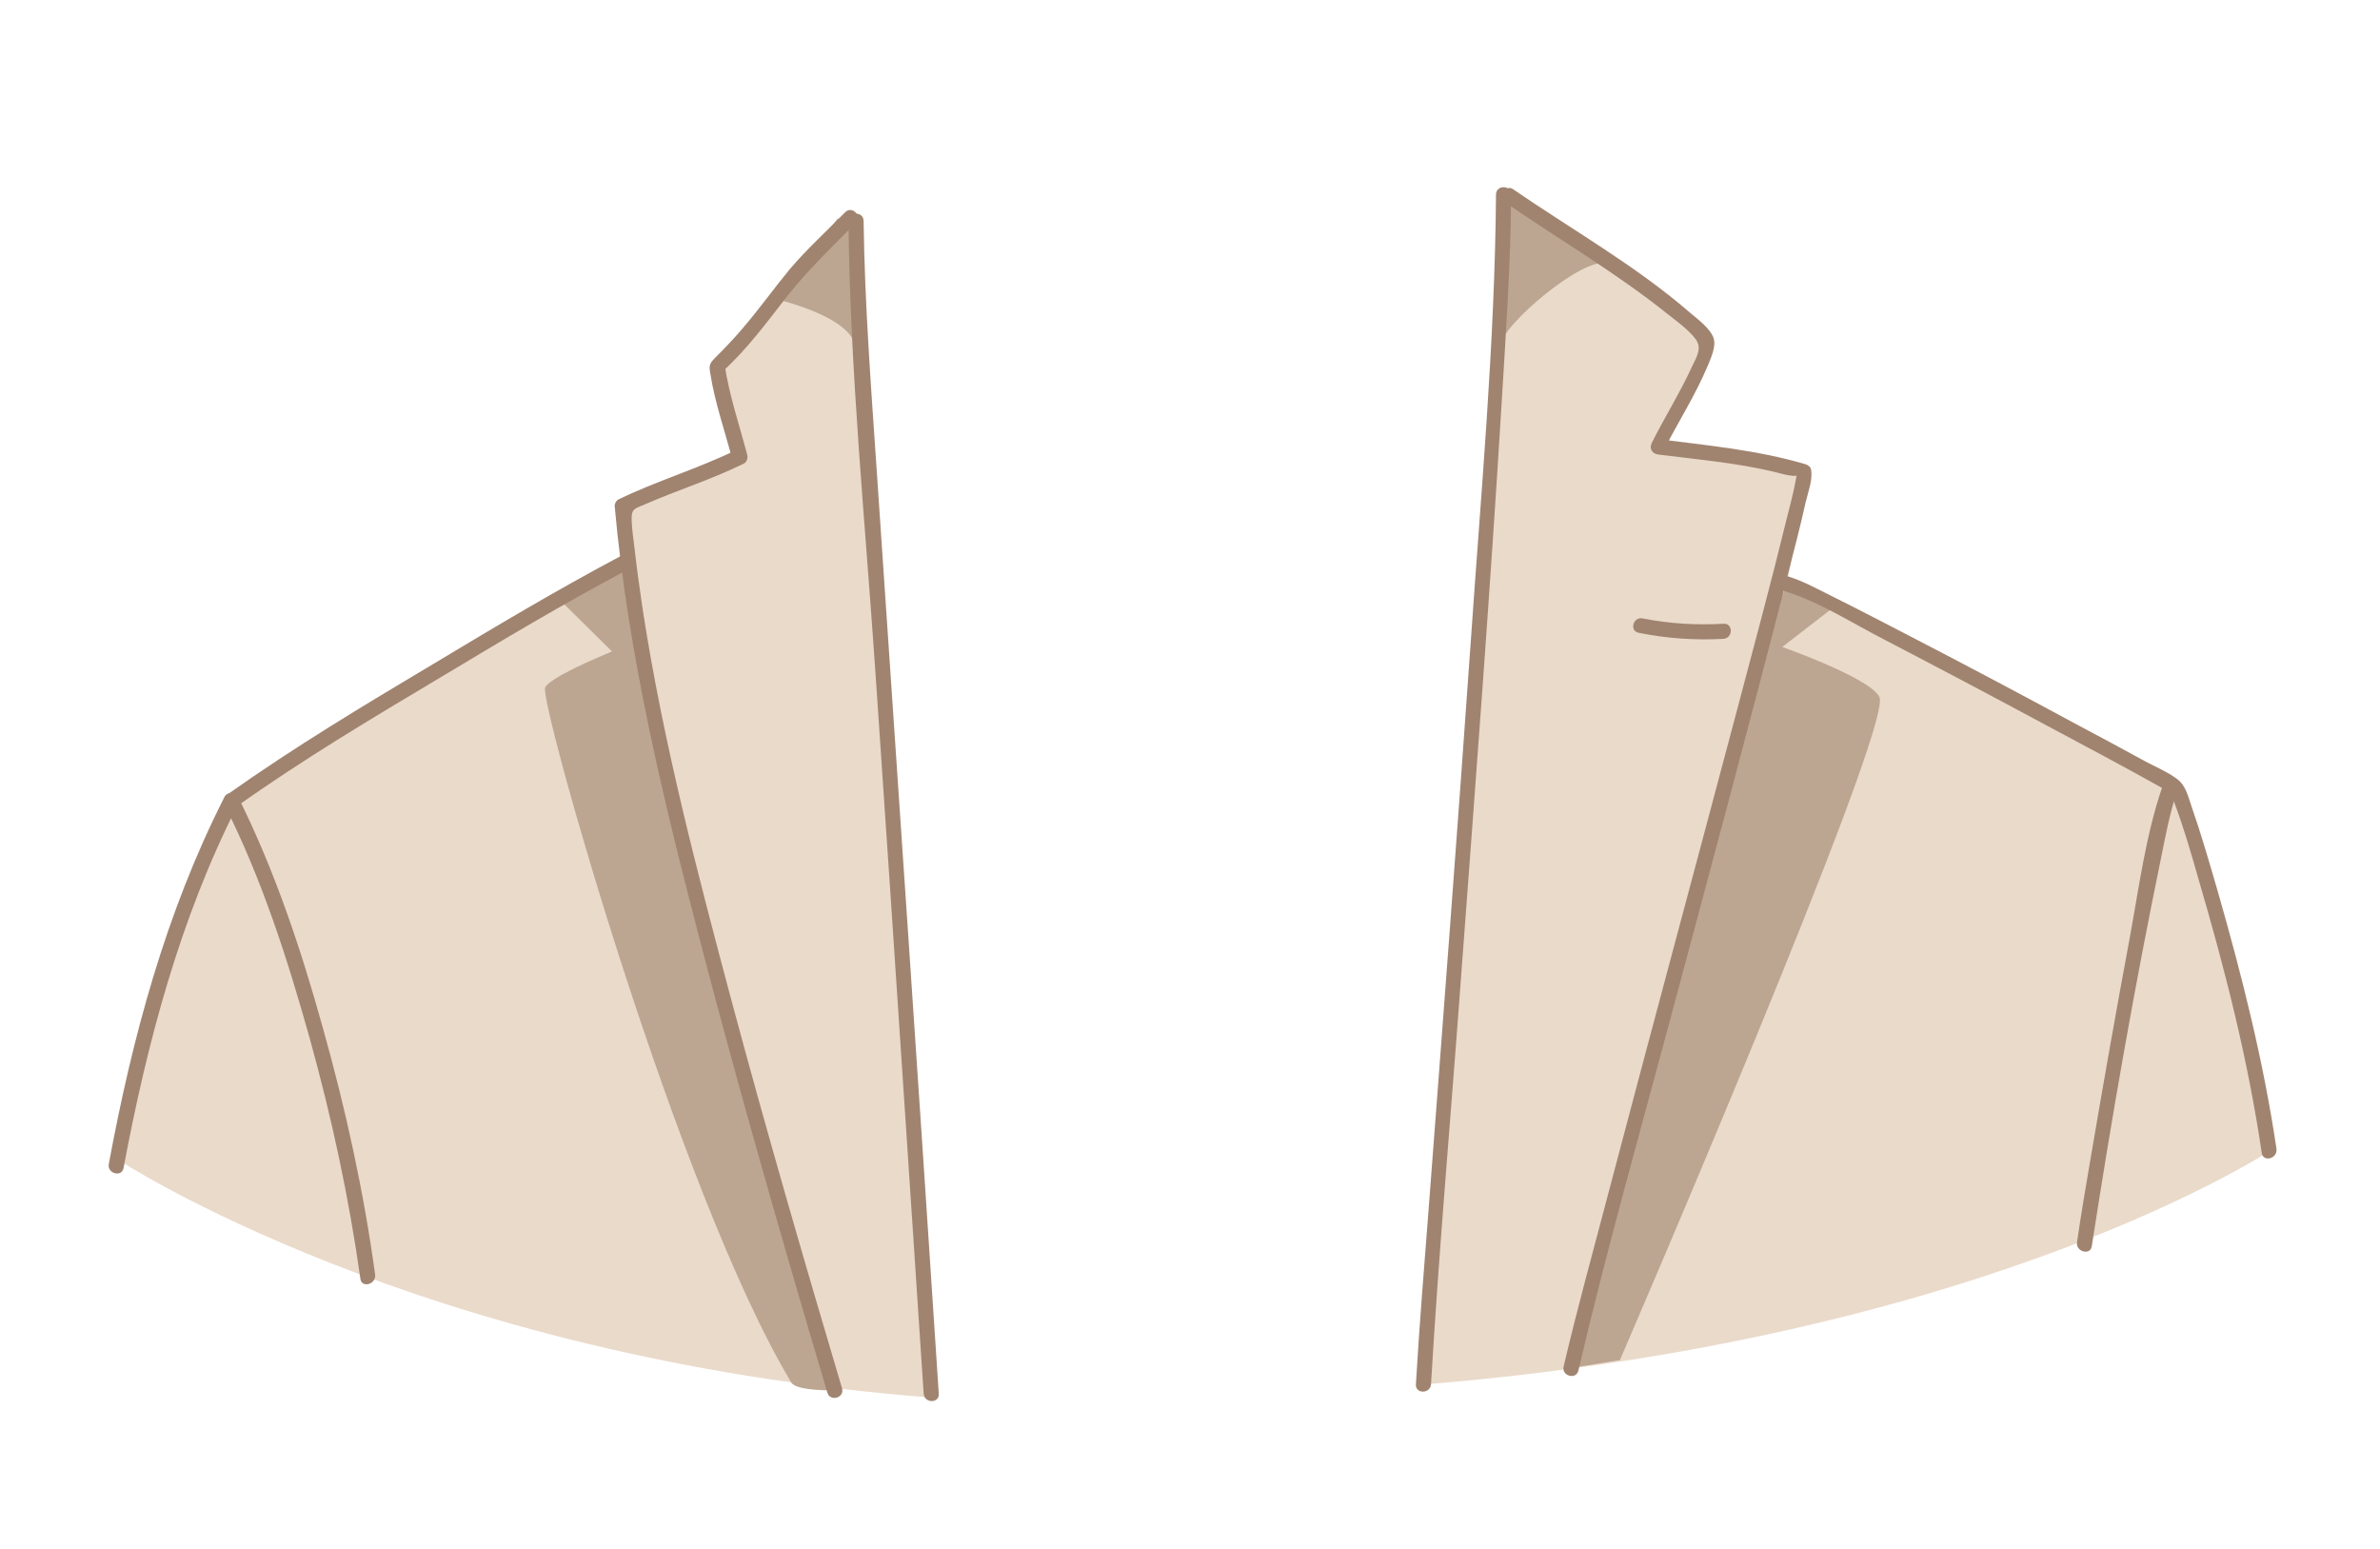
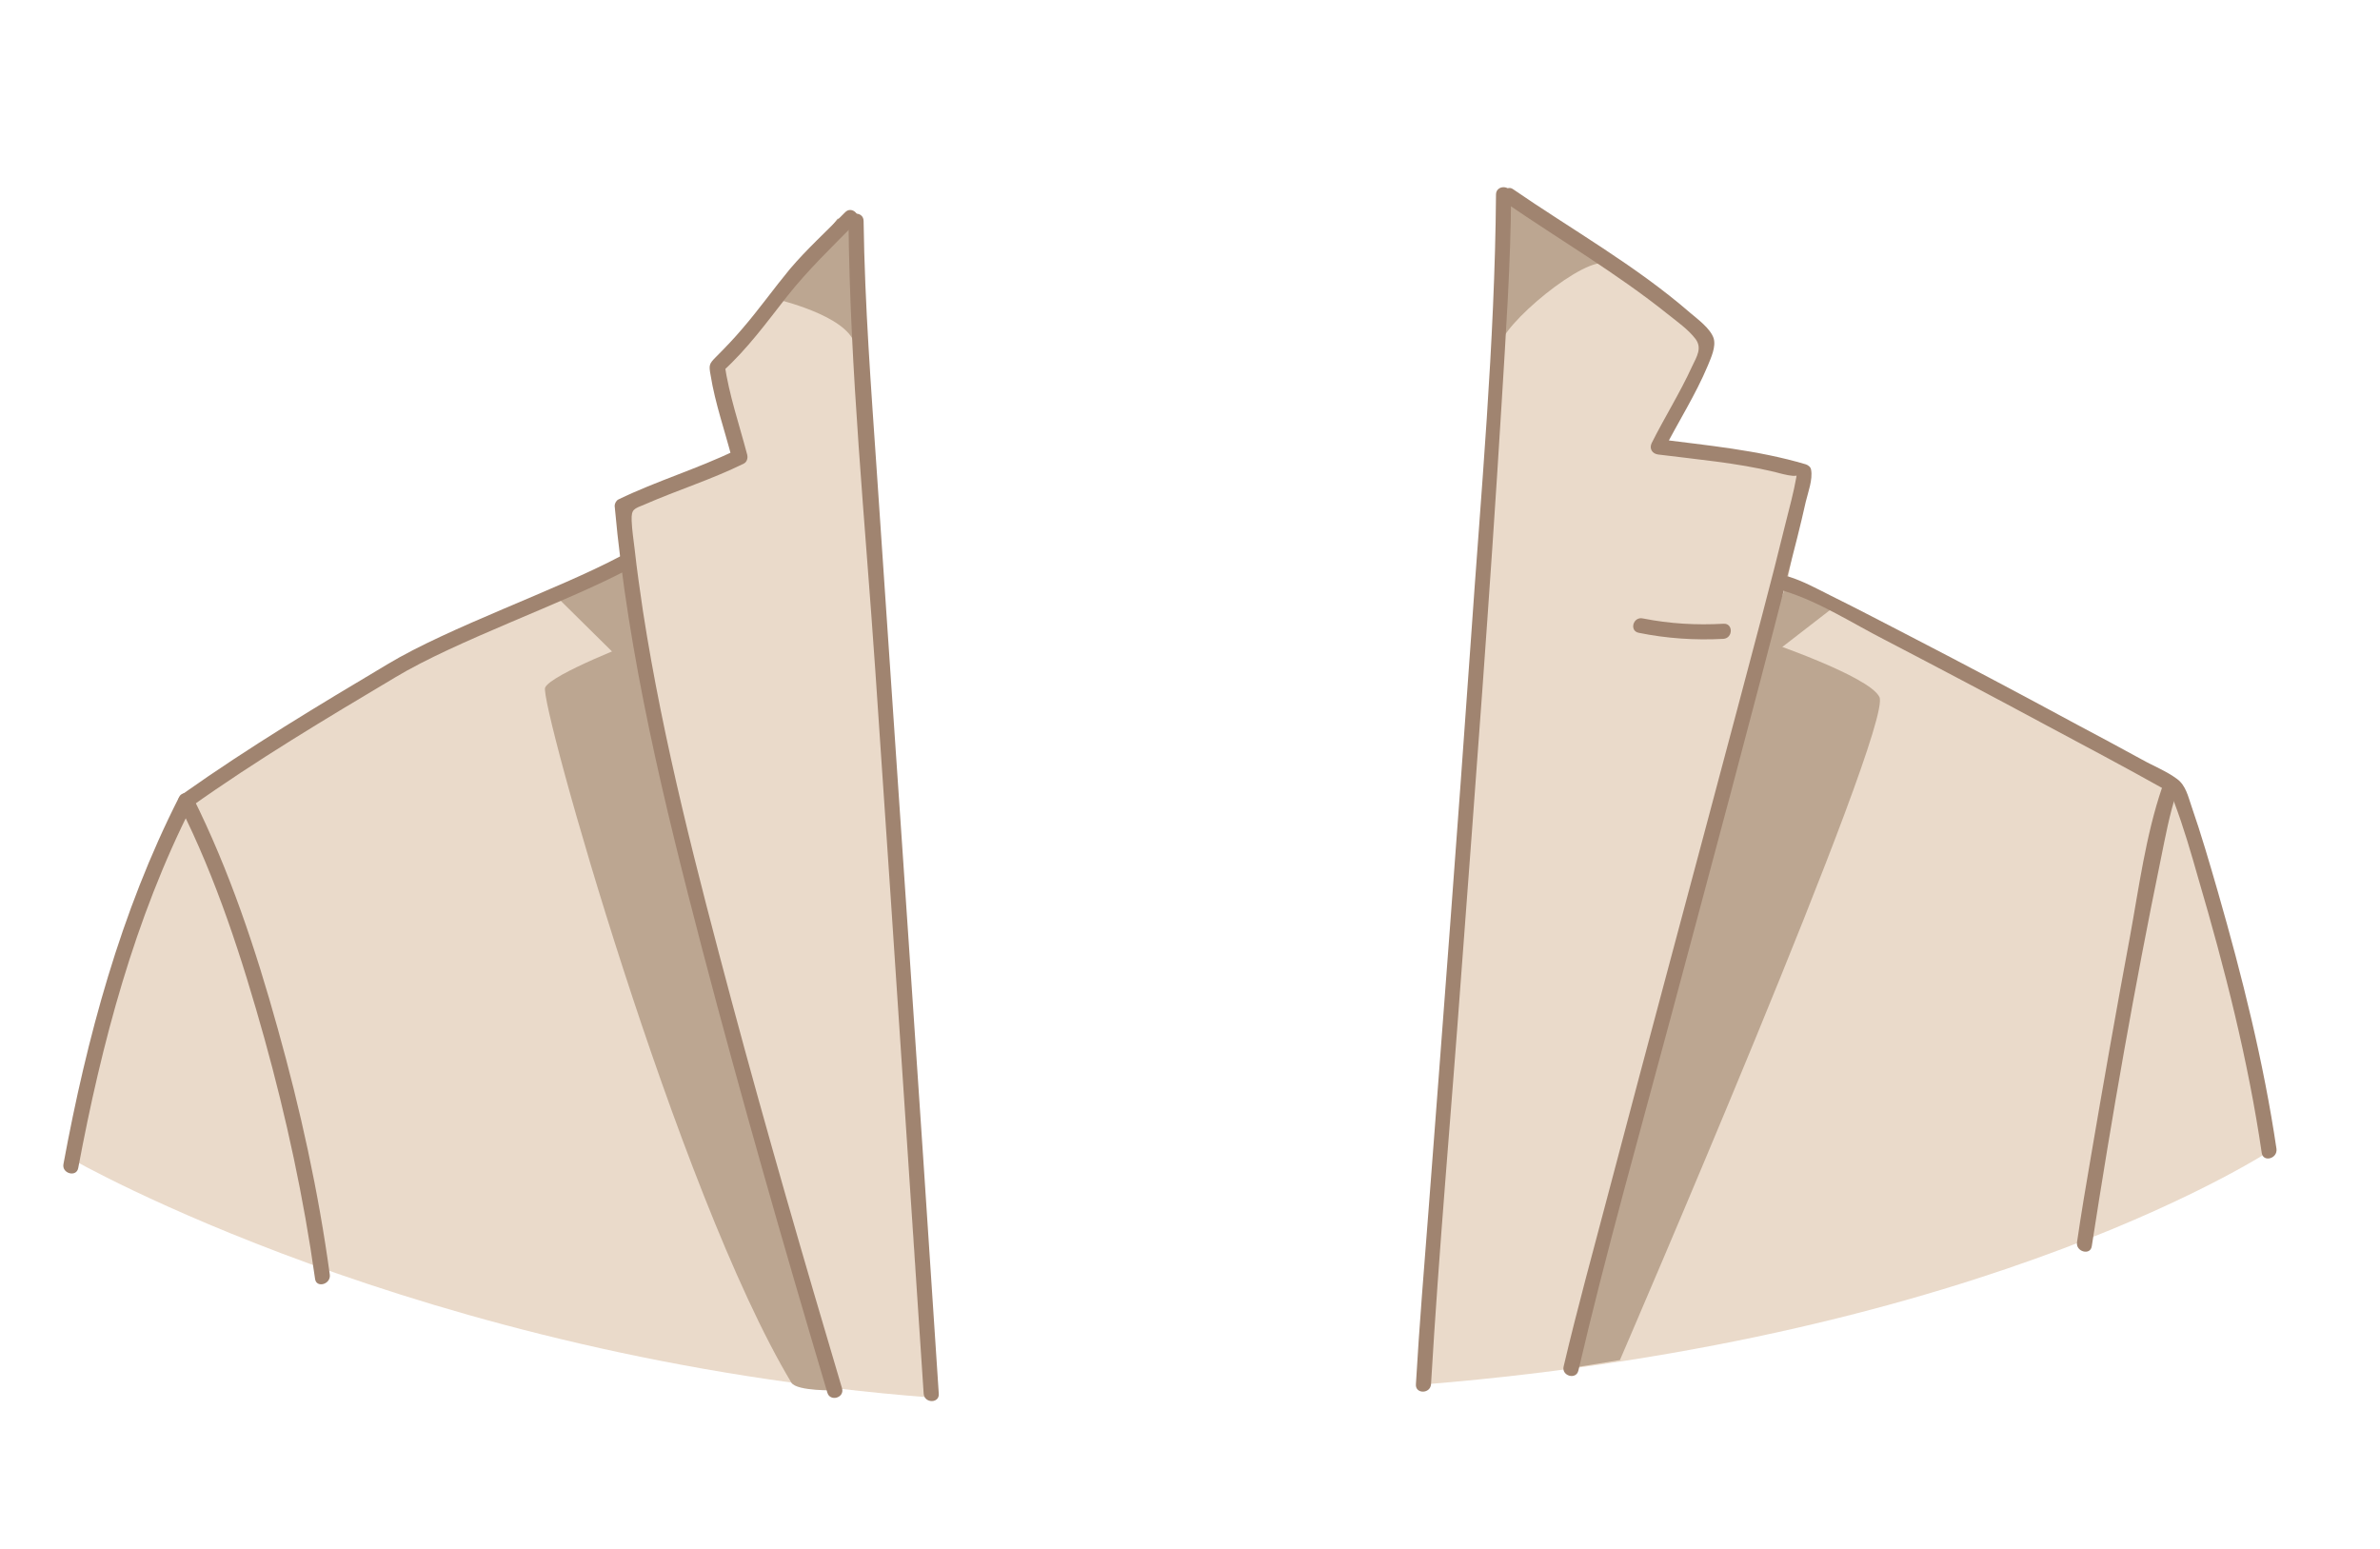
<svg xmlns="http://www.w3.org/2000/svg" version="1.1" id="Layer_1" x="0px" y="0px" viewBox="0 0 630 410" style="enable-background:new 0 0 630 410;" xml:space="preserve">
  <style type="text/css">
	.st0{fill:#EADACA;}
	.st1{fill:#BCA691;}
	.st2{fill:#A08470;}
</style>
  <g>
    <g>
-       <path class="st0" d="M396.8,100.4c-0.2,28-2.8,55.8-5.7,83.6c0.2,0.4,0.5,0.7,0.5,1.1c-1.2,12.8-5.4,55.7-5.4,56.4    c-1.2,10.6-2.1,20.8-2.1,31.5c-0.1,13-2.3,31-2.6,31.7c-0.1,4.7-0.6,3-0.6,7.7c0,4.9-1.1,8-1,12.9c-2.2,2.8-0.7,9.1-0.7,9.3    c0.1,0.6-0.7,6.6-0.6,7.2c0.3,1.9-1,7.6-0.7,9.5c0.7,4.9,0.1,10.4-0.4,15.1c149.9-12.3,224.5-62.5,224.5-62.5l-9.2-36.1    c0,0-5.3-22.1-5.4-22.8c-0.1-0.7-7.4-27.3-7.4-27.3l-5.8-8.6L553,195.7l-19-10.2l-23.6-12.5l-14.2-7.4l-15.5-7.8l-7.6-3.4    l5.2-29.6l-26.6-5.2l-12.7-1.3l14.2-28.7l-25.4-17.9L399.6,52l-3.2,23.5l1.3,24.8L396.8,100.4z" />
-       <path class="st0" d="M241.3,318c-2.4-43.9-4.2-87.9-6.2-131.8c-1.9-41.1-11.4-82.3-7.3-123.5l-3.2-4.5l-8.7,8.7l-26.7,32l7,22.7    l-11.4,4.2l-19.4,8.1l-0.1,15.1l-40.6,24l-29.2,16.9L82.4,198l-15.3,10l-6,4c0,0-5.2,9.9-5.8,11.6s-7.5,18.4-7.7,19.6    c-0.2,1.2-11.8,41-11.8,41s-4.6,20.7-4.8,22.6c0,0,79.7,52.7,215.3,63.1C243.5,352.8,242.2,335.3,241.3,318z" />
+       <path class="st0" d="M396.8,100.4c-0.2,28-2.8,55.8-5.7,83.6c0.2,0.4,0.5,0.7,0.5,1.1c-1.2,12.8-5.4,55.7-5.4,56.4    c-1.2,10.6-2.1,20.8-2.1,31.5c-0.1,13-2.3,31-2.6,31.7c-0.1,4.7-0.6,3-0.6,7.7c0,4.9-1.1,8-1,12.9c-2.2,2.8-0.7,9.1-0.7,9.3    c0.1,0.6-0.7,6.6-0.6,7.2c0.3,1.9-1,7.6-0.7,9.5c0.7,4.9,0.1,10.4-0.4,15.1C527.4,354.1,602,303.9,602,303.9l-9.2-36.1    c0,0-5.3-22.1-5.4-22.8c-0.1-0.7-7.4-27.3-7.4-27.3l-5.8-8.6L553,195.7l-19-10.2L510.4,173l-14.2-7.4l-15.5-7.8l-7.6-3.4l5.2-29.6    l-26.6-5.2l-12.7-1.3l14.2-28.7l-25.4-17.9L399.6,52l-3.2,23.5l1.3,24.8L396.8,100.4z" />
+       <path class="st0" d="M241.3,318c-2.4-43.9-4.2-87.9-6.2-131.8c-1.9-41.1-11.4-82.3-7.3-123.5l-3.2-4.5l-8.7,8.7l-26.7,32l7,22.7    l-11.4,4.2l-19.4,8.1l-0.1,15.1l-40.6,18l-41.2,22.9L70.4,198l-15.3,10l-6,4c0,0-5.2,9.9-5.8,11.6s-7.5,18.4-7.7,19.6    c-0.2,1.2-11.8,41-11.8,41s-4.6,20.7-4.8,22.6c0,0,91.7,52.7,227.3,63.1C243.5,352.8,242.2,335.3,241.3,318z" />
    </g>
    <g>
      <path class="st1" d="M416.5,362l50.4-192.5c0,0,27.9,9.4,30.6,15c3.7,7.9-68.7,175.5-68.7,175.5L416.5,362z" />
      <polygon class="st1" points="468.1,174.1 485.8,160.4 473.1,154.5 466.8,169.5   " />
-       <path class="st1" d="M221.3,368L194,274.3l-18.3-72l-6.4-32.8c0,0-23.4,8.9-25,12.5c-1.6,3.6,35,133.7,65.2,184    C211,368.3,221.3,368,221.3,368z" />
+       <path class="st1" d="M221.3,368L194,274.3l-18.3-72l-6.4-32.8c0,0-23.4,8.9-25,12.5s35,133.7,65.2,184    C211,368.3,221.3,368,221.3,368z" />
      <polygon class="st1" points="164.6,175 148.2,158.8 165.1,149.1 170.3,174.7   " />
      <path class="st1" d="M205.5,79.2c0,0,18.4,4.2,20.7,11.7c2.3,7.6,0.4-33,0.4-33h-4.9L205.5,79.2z" />
      <path class="st1" d="M397,91.9c0-5.6,23-24.8,28.5-22c5.5,2.8-3-2.9-3-2.9l-24-15.5L397,69V91.9z" />
    </g>
    <g>
      <g>
        <path class="st2" d="M396,51.5c-0.3,39.5-4,79.2-6.7,118.6c-3.5,49.8-7.3,99.7-11.1,149.5c-1.2,15.6-2.5,31.2-3.4,46.8     c-0.2,2.6,3.8,2.6,4,0c2.1-35.7,5.3-71.4,7.9-107.1c3.8-50.9,7.7-101.8,10.8-152.7c1.1-18.3,2.4-36.7,2.5-55.1     C400,48.9,396,48.9,396,51.5L396,51.5z" />
      </g>
      <g>
        <path class="st2" d="M398.6,53.7c14.3,9.8,29.3,18.6,42.8,29.4c2.5,2,5.5,4.1,7.4,6.6c1.8,2.4,0.4,4.6-0.9,7.3     c-3.2,7-7.3,13.5-10.7,20.3c-0.7,1.5,0.2,2.8,1.7,3c10.3,1.3,20.7,2.2,30.8,4.6c0.5,0.1,7.3,2.2,6,0.2c0.1,0.1,0,0.3,0,0.3     c-0.1-0.2-0.1,0.4-0.2,0.9c-0.7,4-1.8,8-2.8,12c-4,16.4-8.4,32.6-12.7,48.9c-11.4,43-23,85.9-34.3,128.8     c-4,15.2-8.2,30.4-11.8,45.7c-0.6,2.5,3.3,3.6,3.9,1.1c7.4-31.7,16.3-63,24.7-94.4c10.4-38.9,20.9-77.8,30.9-116.9     c1.6-6.2,3.2-12.4,4.6-18.7c0.6-2.5,1.9-5.9,1.4-8.5c-0.1-0.7-0.8-1.2-1.4-1.4c-12.8-3.8-26.1-5-39.3-6.7c0.6,1,1.2,2,1.7,3     c3.8-7.5,8.4-14.6,11.7-22.5c0.8-2,2.2-4.9,1.5-7.2c-0.9-2.6-4.2-5-6.2-6.7c-14.4-12.5-31.3-22-47-32.8     C398.5,48.8,396.5,52.2,398.6,53.7L398.6,53.7z" />
      </g>
      <g>
        <path class="st2" d="M472.5,156.5c9.1,2.8,17.9,8.5,26.3,12.8c14.4,7.5,28.8,15.1,43.1,22.8c10.1,5.4,20.3,10.8,30.3,16.4     c0.8,0.4,1.8,0.8,2.5,1.4c0.2,0.1-0.6-0.9-0.1,0.2c0.4,0.7,0.6,1.4,0.9,2.2c2.5,6.6,4.5,13.5,6.4,20.2     c7,23.8,13.2,48.1,16.8,72.7c0.4,2.5,4.2,1.5,3.9-1.1c-3.4-23-9.1-45.7-15.5-68c-2.2-7.6-4.4-15.2-7-22.7     c-0.9-2.6-1.5-5.5-3.8-7.2c-2.8-2.1-6.4-3.5-9.4-5.2c-5.7-3.1-11.4-6.2-17.1-9.2c-14.6-7.9-29.3-15.7-44-23.3     c-7-3.6-14-7.3-21.1-10.8c-3.6-1.8-7.4-3.9-11.3-5.1C471.1,151.9,470.1,155.7,472.5,156.5L472.5,156.5z" />
      </g>
      <g>
        <path class="st2" d="M572.3,208.5c-4.3,12.6-6.1,26.4-8.5,39.5c-3.6,19.3-7,38.6-10.3,58c-1.3,7.6-2.6,15.2-3.7,22.8     c-0.4,2.5,3.5,3.6,3.9,1.1c5.3-34.3,11.3-68.6,18.3-102.6c1.2-5.9,2.3-11.9,4.2-17.6C577,207.1,573.1,206.1,572.3,208.5     L572.3,208.5z" />
      </g>
      <g>
        <path class="st2" d="M433.8,167.5c7.4,1.5,14.8,2,22.4,1.6c2.6-0.2,2.6-4.2,0-4c-7.2,0.4-14.2,0-21.3-1.4     C432.3,163.1,431.2,167,433.8,167.5L433.8,167.5z" />
      </g>
      <g>
        <path class="st2" d="M224.6,58.5c0.4,39.7,4.4,79.4,7.1,119c2.8,40.7,5.5,81.3,8.2,122c1.5,23.1,3.1,46.3,4.6,69.4     c0.2,2.6,4.2,2.6,4,0c-5.3-81.3-10.9-162.7-16.4-244c-1.5-22.1-3.2-44.2-3.5-66.4C228.6,55.9,224.6,55.9,224.6,58.5L224.6,58.5z" />
      </g>
      <g>
        <path class="st2" d="M223.7,56.2c-4.9,5-10.1,9.7-14.6,15c-4.3,5.2-8.2,10.7-12.6,15.8c-2.2,2.6-4.5,5-6.9,7.4     c-1.9,1.9-2,2.2-1.5,4.9c1.2,7.5,3.8,14.8,5.7,22.2c0.3-0.8,0.6-1.5,0.9-2.3c-10.1,4.9-20.9,8.1-31,13c-0.6,0.3-1,1.1-1,1.7     c3.6,39.9,13.1,78.7,23.2,117.4c10.3,39.3,21.5,78.3,33.1,117.3c0.7,2.5,4.6,1.4,3.9-1.1c-10.1-34-20-68.1-29.2-102.4     c-9.1-34.1-18.1-68.4-23.5-103.3c-0.8-5.5-1.6-10.9-2.2-16.4c-0.3-2.5-0.7-5.1-0.8-7.6c-0.1-3.1,0.6-3.1,3.5-4.3     c8.7-3.8,17.7-6.6,26.2-10.8c0.8-0.4,1.1-1.4,0.9-2.3c-2.1-8-4.8-15.8-6-24c-0.2,0.6-0.3,1.3-0.5,1.9c6.5-5.9,11.6-12.9,17-19.8     c5.6-7.1,12-13.2,18.3-19.6C228.3,57.2,225.5,54.3,223.7,56.2L223.7,56.2z" />
      </g>
      <g>
-         <path class="st2" d="M164.1,147.3c-16.8,8.9-33.2,18.7-49.5,28.5c-18.3,10.9-36.6,21.9-54,34.2c-2.1,1.5-0.1,5,2,3.5     c17.3-12.3,35.7-23.3,54-34.2c16.3-9.8,32.7-19.6,49.5-28.5C168.4,149.6,166.4,146.1,164.1,147.3L164.1,147.3z" />
+         <path class="st2" d="M164.1,147.3c-16.8,8.9-45.2,18.7-61.5,28.5c-18.3,10.9-36.6,21.9-54,34.2c-2.1,1.5-0.1,5,2,3.5     c17.3-12.3,35.7-23.3,54-34.2c16.3-9.8,44.7-19.6,61.5-28.5C168.4,149.6,166.4,146.1,164.1,147.3L164.1,147.3z" />
      </g>
      <g>
-         <path class="st2" d="M59.4,213c9.9,19.6,16.7,40.8,22.6,61.9c5.8,20.9,10.4,42.2,13.4,63.6c0.3,2.5,4.2,1.5,3.9-1.1     c-3-22-7.8-43.8-13.8-65.2c-5.8-20.9-12.8-41.9-22.5-61.3C61.7,208.7,58.2,210.7,59.4,213L59.4,213z" />
+         <path class="st2" d="M47.4,213c9.9,19.6,16.7,40.8,22.6,61.9c5.8,20.9,10.4,42.2,13.4,63.6c0.3,2.5,4.2,1.5,3.9-1.1     c-3-22-7.8-43.8-13.8-65.2c-5.8-20.9-12.8-41.9-22.5-61.3C49.7,208.7,46.2,210.7,47.4,213L47.4,213z" />
      </g>
      <g>
-         <path class="st2" d="M59.4,211c-15.5,30.5-24.4,63.6-30.6,97.1c-0.5,2.5,3.4,3.6,3.9,1.1c6.2-33.1,14.9-66,30.2-96.1     C64,210.7,60.5,208.7,59.4,211L59.4,211z" />
+         <path class="st2" d="M47.4,211c-15.5,30.5-24.4,63.6-30.6,97.1c-0.5,2.5,3.4,3.6,3.9,1.1c6.2-33.1,14.9-66,30.2-96.1     C52,210.7,48.5,208.7,47.4,211L47.4,211z" />
      </g>
    </g>
  </g>
</svg>
